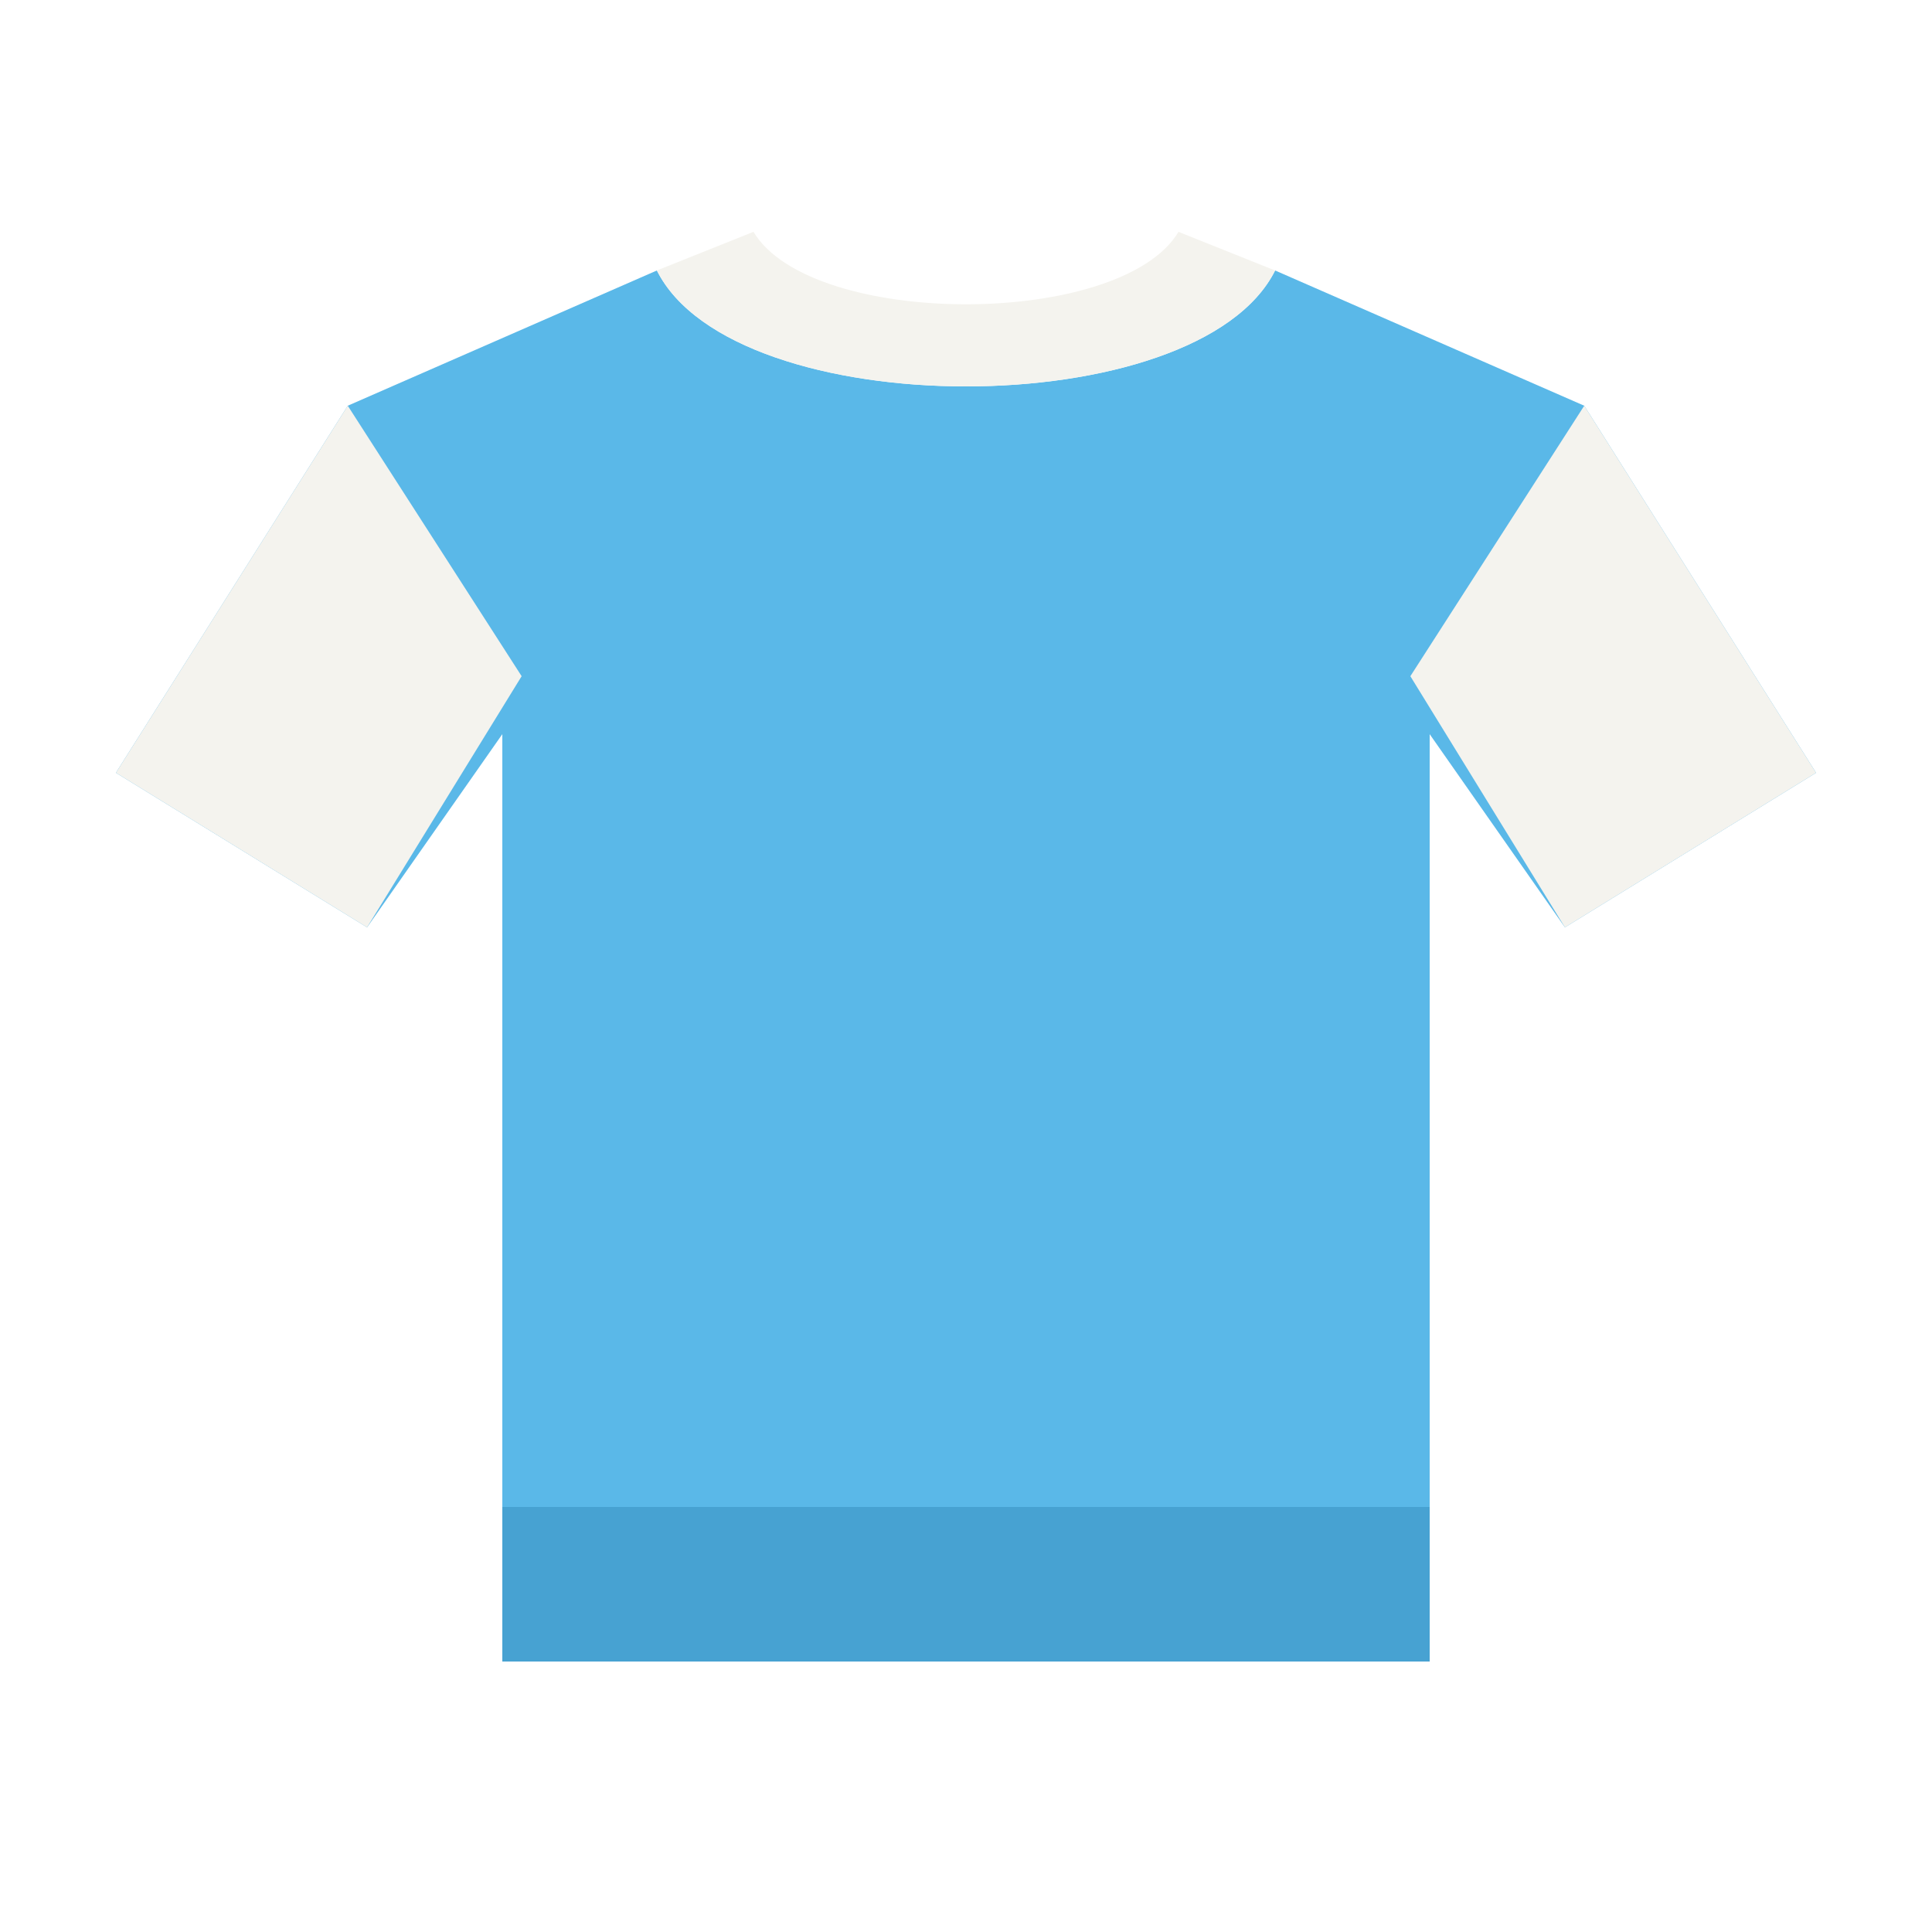
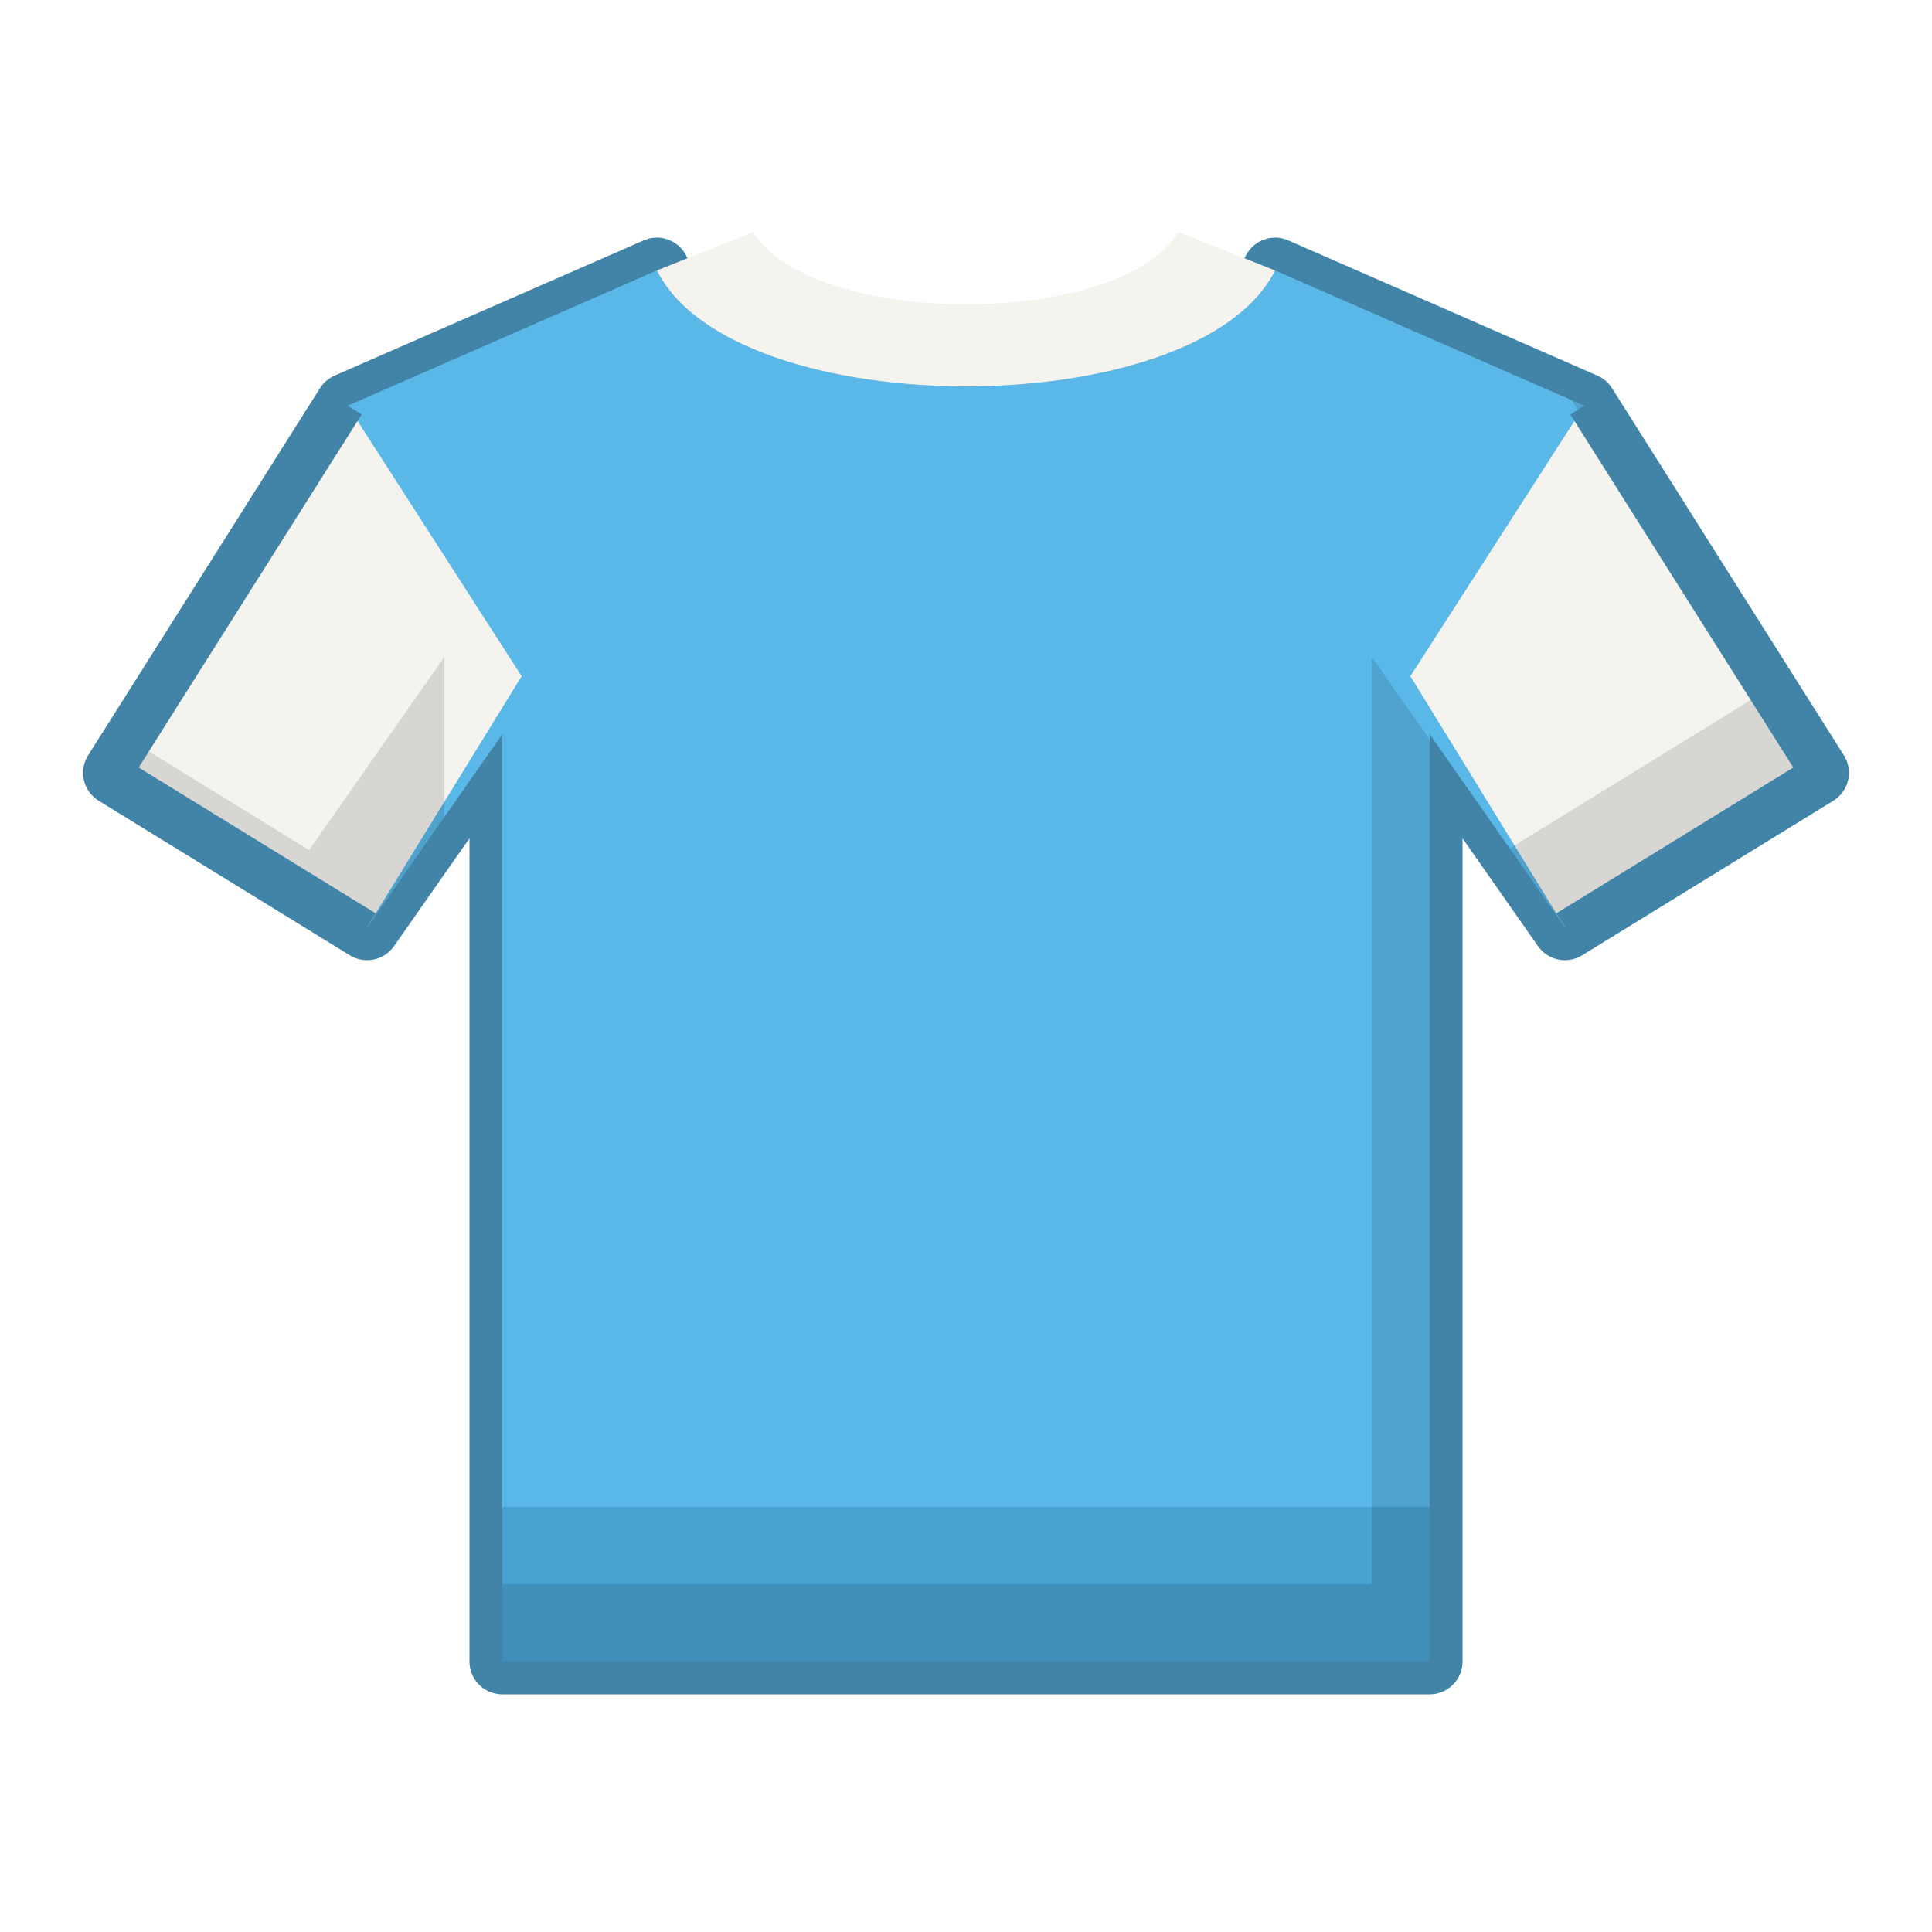
<svg xmlns="http://www.w3.org/2000/svg" viewBox="0 0 100 100" width="100" height="100">
-   <path d="M34,14 L18,21 L6,40 L19,48 L26,38 L26,86 L74,86 L74,38 L81,48 L94,40 L82,21 L66,14 C62,22 38,22 34,14 Z" fill="#5ab8e8" />
+   <path d="M34,14 L18,21 L6,40 L19,48 L26,38 L26,86 L74,86 L74,38 L81,48 L94,40 L82,21 L66,14 C62,22 38,22 34,14 Z" fill="#5ab8e8" stroke="#4184a7" stroke-width="3.4" stroke-linejoin="round" stroke-linecap="round" paint-order="stroke" />
  <path d="M18,21 L6,40 L19,48 L27,35 Z" fill="#f4f3ee" />
  <path d="M82,21 L94,40 L81,48 L73,35 Z" fill="#f4f3ee" />
  <path d="M34,14 C38,22 62,22 66,14 L61,12 C58,17 42,17 39,12 Z" fill="#f4f3ee" />
  <rect x="26" y="78" width="48" height="8" fill="#47a2d2" />
+   <defs>
+     <clipPath id="sombra-remera">
+       <path d="M34,14 L18,21 L6,40 L19,48 L26,38 L26,86 L74,86 L74,38 L81,48 L94,40 L82,21 L66,14 C62,22 38,22 34,14 Z" />
+     </clipPath>
+   </defs>
+   <g clip-path="url(#sombra-remera)">
+     <path d="M-50,-50 H150 V150 H-50 Z M34,14 L18,21 L6,40 L19,48 L26,38 L26,86 L74,86 L74,38 L81,48 L94,40 L82,21 L66,14 C62,22 38,22 34,14 Z" fill-rule="evenodd" fill="#000000" fill-opacity="0.12" transform="translate(-3 -4)" />
+   </g>
+   <path d="M18,21 L6,40 L19,48" fill="none" stroke="#4184a7" stroke-width="1.7" stroke-linejoin="round" />
+   <path d="M82,21 L94,40 L81,48" fill="none" stroke="#4184a7" stroke-width="1.7" stroke-linejoin="round" />
</svg>
